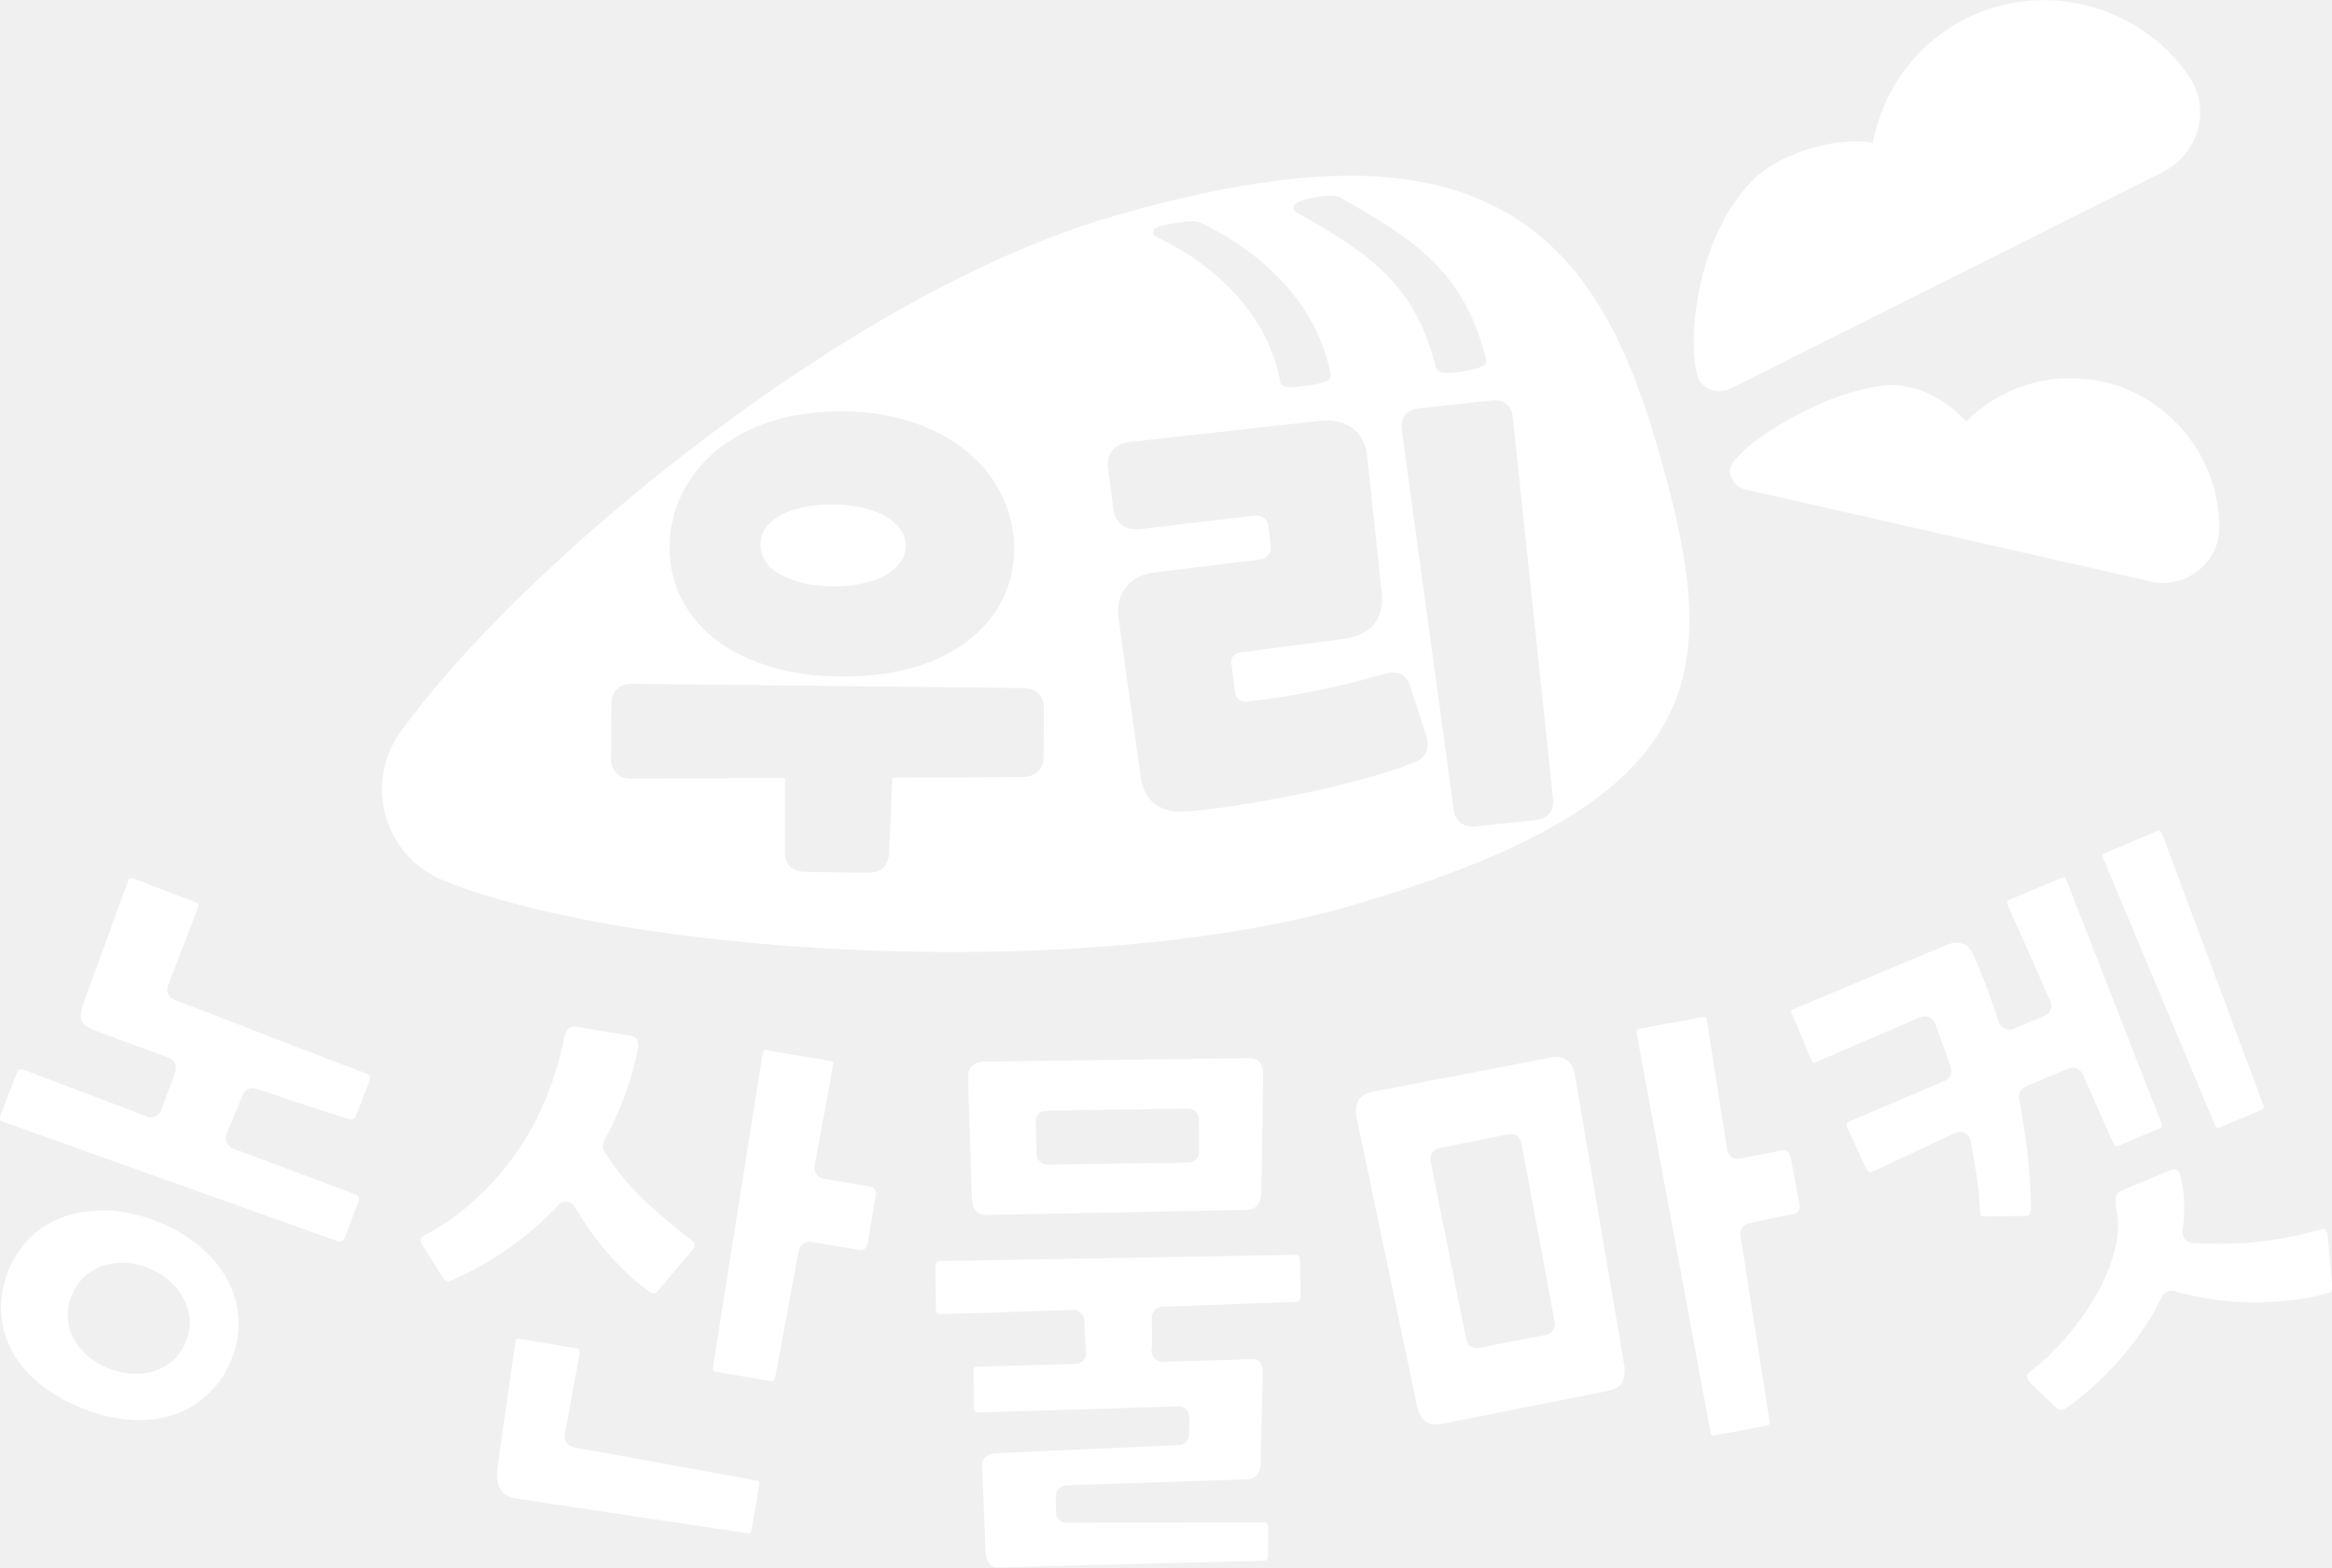
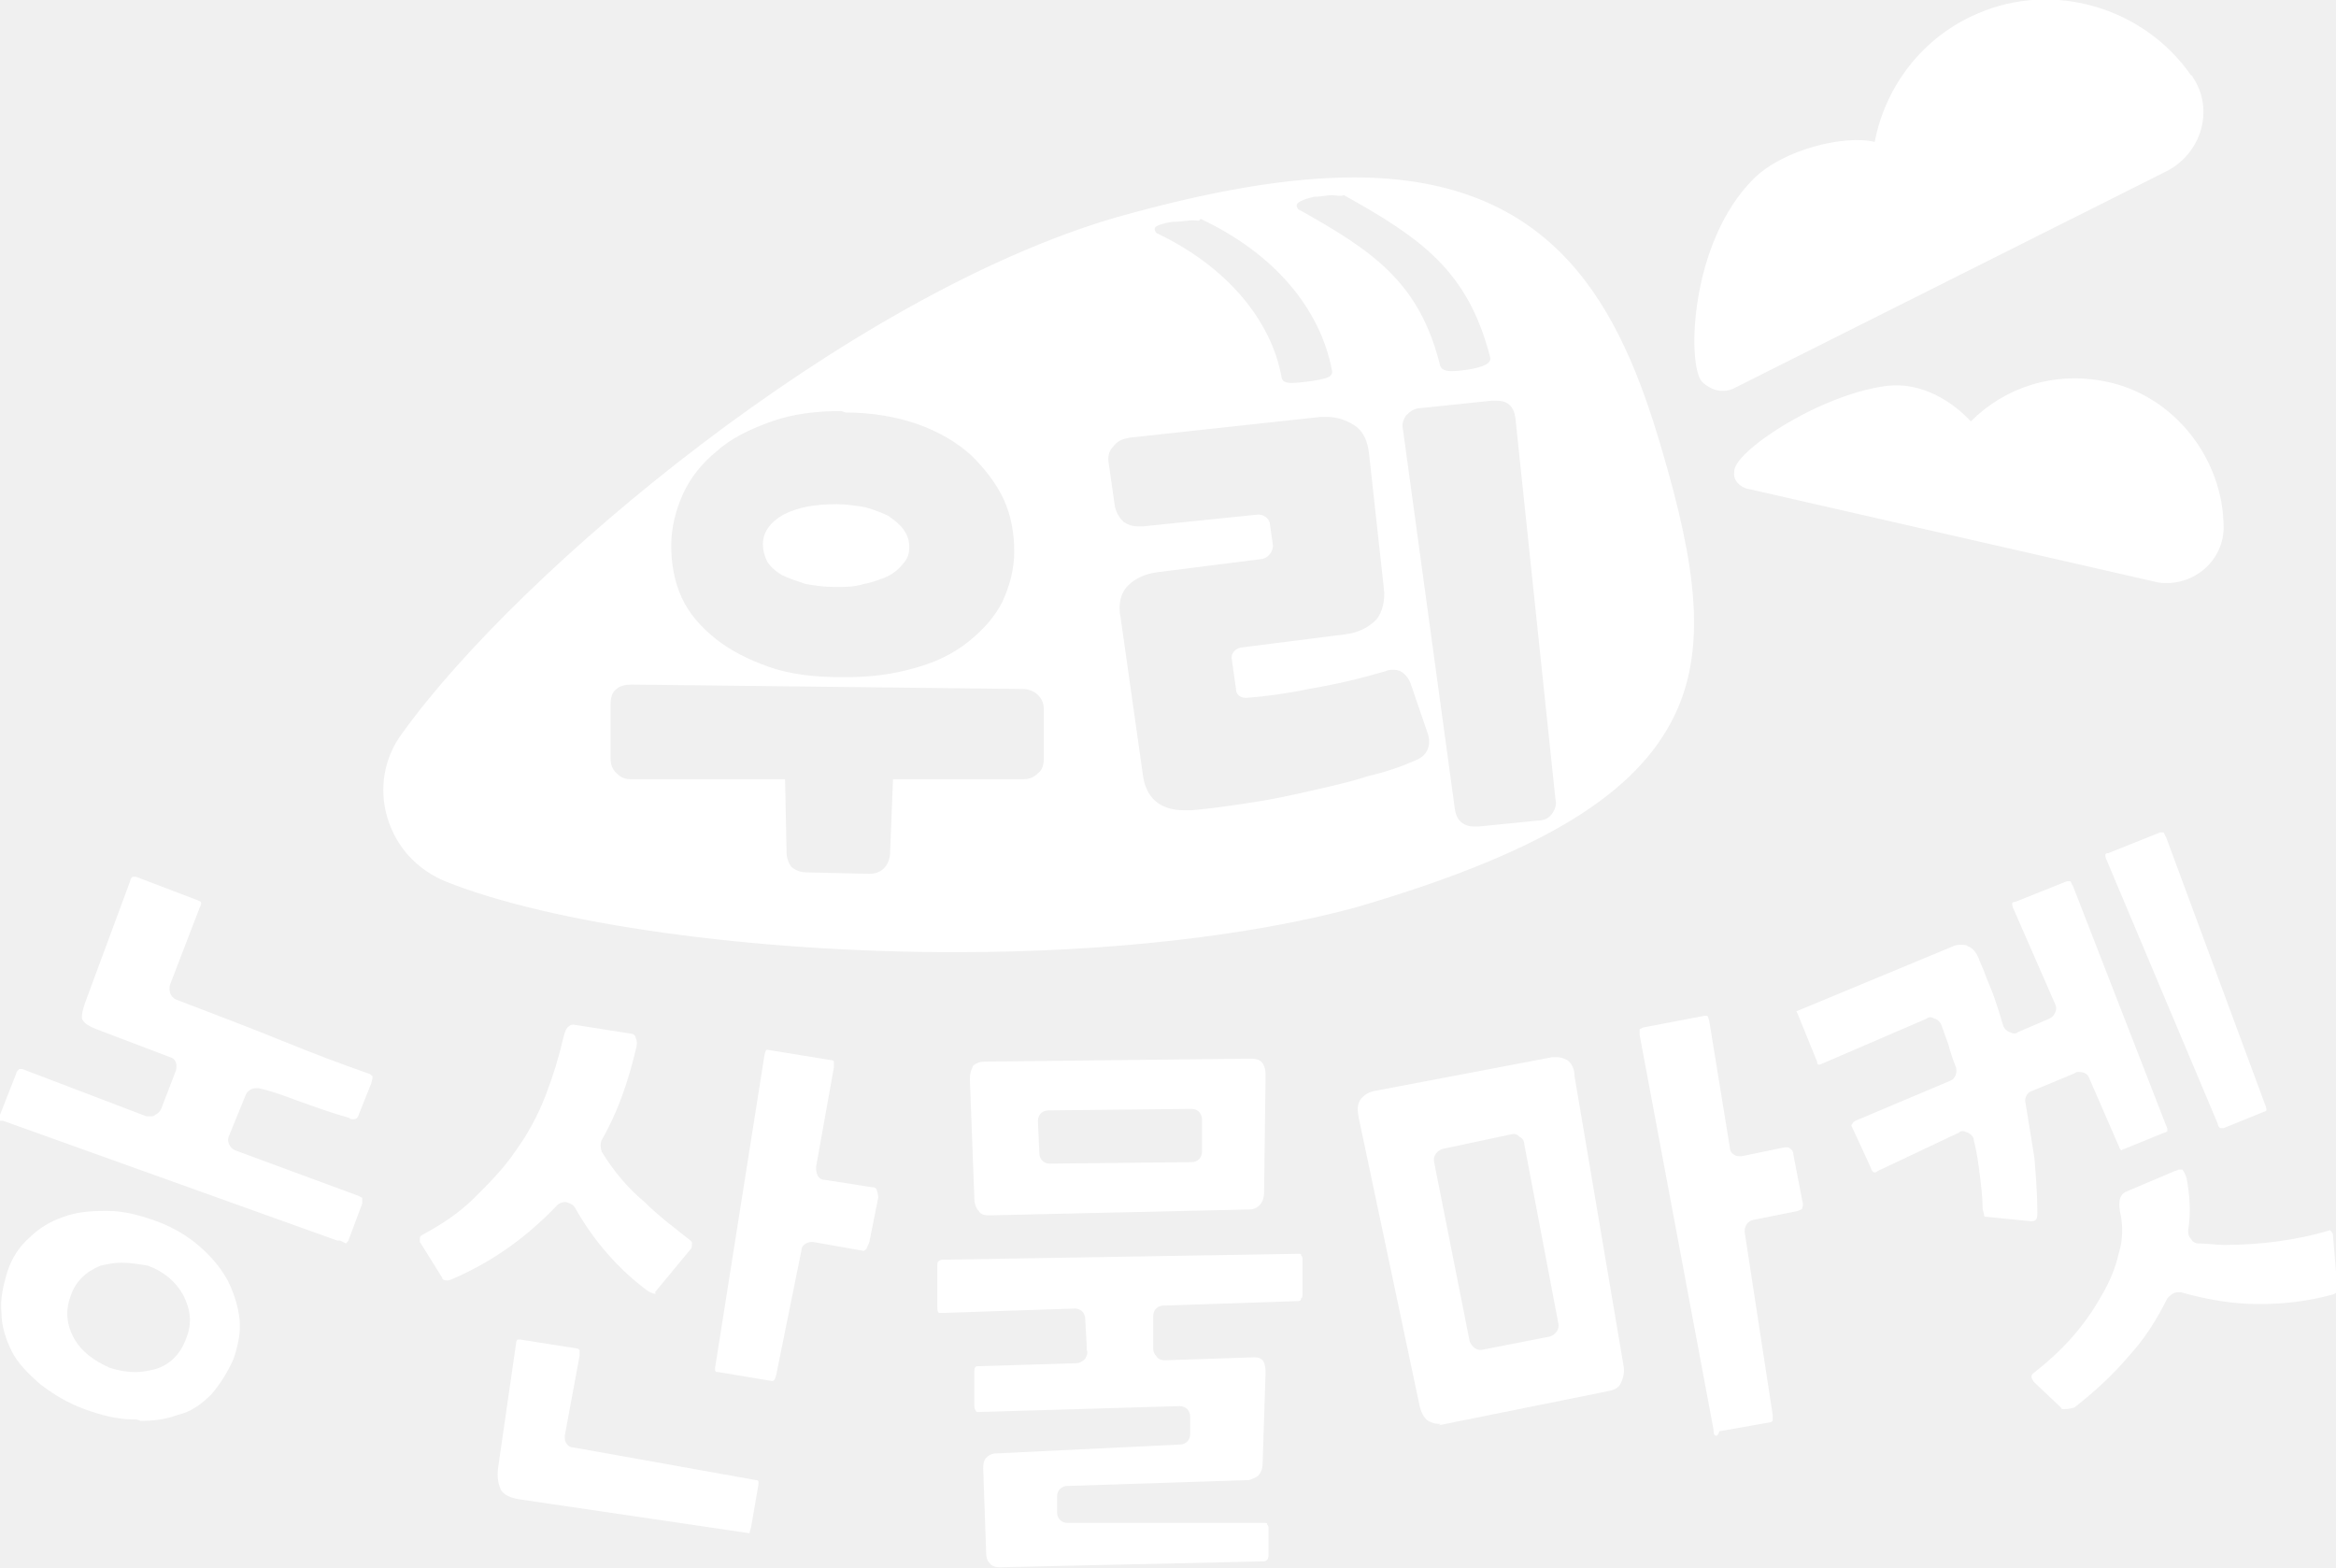
- <svg xmlns="http://www.w3.org/2000/svg" version="1.1" id="Layer_1" x="0px" y="0px" viewBox="0 0 158.92 106.82" style="enable-background:new 0 0 158.92 106.82;" xml:space="preserve">
+ <svg xmlns="http://www.w3.org/2000/svg" version="1.1" id="Layer_1" x="0px" y="0px" viewBox="0 0 158 106" style="enable-background:new 0 0 158 106;" xml:space="preserve">
  <style type="text/css">
	.st0{fill:#FFFFFF;}
</style>
  <g>
    <g>
      <g>
-         <path class="st0" d="M9.07,96.77c-1.07-0.05-2.19-0.3-3.34-0.74c-1.15-0.44-2.15-1.01-2.98-1.68c-0.82-0.67-1.46-1.42-1.92-2.25     c-0.43-0.8-0.68-1.67-0.75-2.58c-0.07-0.9,0.09-1.86,0.46-2.84c0.35-0.9,0.85-1.68,1.5-2.32c0.65-0.64,1.42-1.12,2.29-1.43     c0.81-0.29,1.71-0.44,2.67-0.44l0.26,0c1.07,0.03,2.2,0.27,3.37,0.72c1.14,0.44,2.14,1.01,2.96,1.71     c0.81,0.69,1.45,1.46,1.9,2.28c0.44,0.81,0.7,1.68,0.76,2.59c0.07,0.91-0.08,1.84-0.44,2.76c-0.36,0.95-0.88,1.74-1.55,2.37     c-0.67,0.67-1.44,1.16-2.31,1.46c-0.76,0.26-1.59,0.4-2.47,0.4C9.37,96.78,9.22,96.78,9.07,96.77z M8.29,86.05     c-0.48,0-0.95,0.09-1.38,0.25c-0.98,0.38-1.67,1.07-2.04,2.04c-0.4,1.03-0.33,2.02,0.19,2.96c0.49,0.89,1.31,1.55,2.41,1.98     c0.61,0.23,1.21,0.35,1.78,0.35l0,0c0.45,0,0.89-0.07,1.31-0.21c1.03-0.34,1.75-1.04,2.14-2.07c0.38-0.98,0.3-1.96-0.23-2.93     c-0.51-0.92-1.31-1.6-2.37-2.01C9.48,86.17,8.86,86.05,8.29,86.05z M23.16,84.6c-0.06,0-0.12-0.01-0.2-0.03L0.19,76.44     c-0.15-0.05-0.16-0.08-0.17-0.1c-0.02-0.04-0.05-0.15,0.04-0.4l1.07-2.78c0.04-0.11,0.11-0.25,0.21-0.29     c0.04-0.01,0.07-0.01,0.1-0.01c0.06,0,0.1,0.01,0.14,0.03l8.45,3.2c0.08,0.03,0.17,0.05,0.26,0.05c0.1,0,0.21-0.02,0.31-0.07     c0.18-0.08,0.32-0.23,0.39-0.42l0.96-2.61c0.14-0.38-0.05-0.8-0.43-0.95l-5.08-1.87c-0.47-0.18-0.79-0.41-0.88-0.64     c-0.06-0.15-0.12-0.52,0.16-1.31l2.97-8.12c0.04-0.11,0.14-0.32,0.23-0.32c0.03,0,0.09,0.01,0.18,0.04l4.22,1.62     c0.2,0.08,0.27,0.1,0.12,0.49l-1.99,5.19c-0.15,0.38,0.04,0.81,0.43,0.96c2.59,0.99,5,1.92,7.22,2.79     c2.23,0.87,4.17,1.61,5.8,2.21c0.08,0.03,0.24,0.11,0.28,0.2c0.01,0.04,0.05,0.19-0.08,0.53l-0.79,2.06     c-0.14,0.37-0.28,0.37-0.36,0.37c-0.09,0-0.21-0.02-0.34-0.07c-1.06-0.35-2.26-0.74-3.61-1.18c-0.79-0.28-1.64-0.56-2.54-0.85     c-0.08-0.02-0.15-0.04-0.23-0.04c-0.29,0-0.57,0.17-0.68,0.46l-1.11,2.68c-0.08,0.19-0.08,0.39,0.01,0.58     c0.08,0.18,0.23,0.33,0.42,0.4l8.4,3.14c0.15,0.06,0.17,0.12,0.19,0.15c0.04,0.1,0,0.25-0.04,0.36l-0.91,2.38     c-0.05,0.14-0.12,0.24-0.18,0.27L23.16,84.6z" />
+         <path class="st0" d="M9,96c-1.1,0-2.2-0.3-3.3-0.7c-1.1-0.4-2.1-1-3-1.7c-0.8-0.7-1.5-1.4-1.9-2.2c-0.4-0.8-0.7-1.7-0.7-2.6     C0,87.9,0.2,87,0.5,86c0.3-0.9,0.8-1.7,1.5-2.3c0.6-0.6,1.4-1.1,2.3-1.4C5.1,82,6,81.9,7,81.9h0.3c1.1,0,2.2,0.3,3.3,0.7     c1.1,0.4,2.1,1,2.9,1.7c0.8,0.7,1.4,1.4,1.9,2.3c0.4,0.8,0.7,1.7,0.8,2.6c0.1,0.9-0.1,1.8-0.4,2.7c-0.4,0.9-0.9,1.7-1.5,2.4     c-0.7,0.7-1.4,1.2-2.3,1.4c-0.8,0.3-1.6,0.4-2.5,0.4C9.3,96,9.2,96,9,96z M8.2,85.4c-0.5,0-0.9,0.1-1.4,0.2c-1,0.4-1.7,1.1-2,2     c-0.4,1-0.3,2,0.2,2.9c0.5,0.9,1.3,1.5,2.4,2c0.6,0.2,1.2,0.3,1.8,0.3l0,0c0.4,0,0.9-0.1,1.3-0.2c1-0.3,1.7-1,2.1-2.1     c0.4-1,0.3-1.9-0.2-2.9c-0.5-0.9-1.3-1.6-2.4-2C9.4,85.5,8.8,85.4,8.2,85.4z M23,83.9c-0.1,0-0.1,0-0.2,0L0.2,75.8     C0,75.8,0,75.8,0,75.8c0,0,0-0.1,0-0.4l1.1-2.8c0-0.1,0.1-0.2,0.2-0.3c0,0,0.1,0,0.1,0c0.1,0,0.1,0,0.1,0l8.4,3.2     c0.1,0,0.2,0,0.3,0c0.1,0,0.2,0,0.3-0.1c0.2-0.1,0.3-0.2,0.4-0.4l1-2.6c0.1-0.4,0-0.8-0.4-0.9l-5-1.9c-0.5-0.2-0.8-0.4-0.9-0.6     c-0.1-0.1-0.1-0.5,0.2-1.3l3-8.1c0-0.1,0.1-0.3,0.2-0.3c0,0,0.1,0,0.2,0l4.2,1.6c0.2,0.1,0.3,0.1,0.1,0.5l-2,5.2     c-0.1,0.4,0,0.8,0.4,1c2.6,1,5,1.9,7.2,2.8c2.2,0.9,4.1,1.6,5.8,2.2c0.1,0,0.2,0.1,0.3,0.2c0,0,0,0.2-0.1,0.5l-0.8,2     c-0.1,0.4-0.3,0.4-0.4,0.4c-0.1,0-0.2,0-0.3-0.1c-1.1-0.3-2.2-0.7-3.6-1.2c-0.8-0.3-1.6-0.6-2.5-0.8c-0.1,0-0.1,0-0.2,0     c-0.3,0-0.6,0.2-0.7,0.5l-1.1,2.7c-0.1,0.2-0.1,0.4,0,0.6c0.1,0.2,0.2,0.3,0.4,0.4l8.4,3.1c0.1,0.1,0.2,0.1,0.2,0.1     c0,0.1,0,0.2,0,0.4l-0.9,2.4c0,0.1-0.1,0.2-0.2,0.3L23,83.9z" />
      </g>
      <g>
-         <path class="st0" d="M35.29,102.14c-0.58-0.08-0.96-0.28-1.17-0.61c-0.23-0.37-0.3-0.91-0.21-1.59l1.19-8.34     c0.03-0.24,0.08-0.33,0.09-0.35c0.06-0.01,0.1-0.01,0.14-0.01c0.05,0,0.08,0,0.11,0.01l3.83,0.64c0.14,0.02,0.2,0.06,0.2,0.07     c0.02,0.03,0.04,0.15,0.01,0.38l-0.99,5.43c-0.03,0.19,0.01,0.39,0.12,0.55c0.11,0.16,0.28,0.27,0.48,0.31l12.4,2.25     c0.19,0.03,0.24,0.08,0.25,0.08l0,0c0,0,0.02,0.06,0,0.23l-0.49,2.89c-0.06,0.34-0.15,0.42-0.15,0.42l-0.05,0     C51.03,104.51,35.29,102.14,35.29,102.14z M52.47,94.11l-3.62-0.61c-0.23-0.04-0.31-0.05-0.24-0.47l3.34-21.1     c0.06-0.37,0.15-0.37,0.22-0.37l4.37,0.73c0.16,0.03,0.21,0.07,0.22,0.08c0,0,0.05,0.09-0.01,0.36l-1.24,6.73     c-0.03,0.2,0.01,0.4,0.12,0.56c0.11,0.16,0.29,0.27,0.48,0.31l3.17,0.53c0.21,0.03,0.28,0.11,0.33,0.18     c0.02,0.04,0.11,0.17,0.06,0.5l-0.53,3.12c-0.06,0.33-0.18,0.42-0.22,0.46c-0.07,0.05-0.14,0.08-0.24,0.08l-3.4-0.56     c-0.04-0.01-0.08-0.01-0.12-0.01c-0.35,0-0.66,0.25-0.73,0.61l-1.58,8.51c-0.09,0.38-0.21,0.38-0.27,0.38     C52.55,94.12,52.51,94.11,52.47,94.11z M44.59,88.15c-0.05,0-0.2-0.02-0.46-0.2c-1.92-1.45-3.59-3.37-4.94-5.68     c-0.12-0.2-0.33-0.34-0.56-0.36c-0.03,0-0.05,0-0.08,0c-0.21,0-0.4,0.09-0.54,0.24c-1.97,2.13-4.36,3.83-7.11,5.05     c-0.16,0.07-0.28,0.11-0.38,0.11c-0.2-0.04-0.26-0.08-0.32-0.21l-1.49-2.38c-0.03-0.06-0.04-0.18-0.01-0.3     c0.01-0.04,0.03-0.13,0.24-0.24c1.29-0.68,2.47-1.52,3.51-2.49c1.04-0.96,1.97-2.03,2.77-3.18c0.8-1.15,1.48-2.4,2-3.7     c0.52-1.28,0.93-2.61,1.2-3.95c0.08-0.39,0.21-0.67,0.37-0.79c0.11-0.08,0.21-0.12,0.34-0.12l3.85,0.64     c0.33,0.05,0.39,0.19,0.43,0.26c0.1,0.2,0.11,0.47,0.04,0.8c-0.48,2.16-1.24,4.21-2.28,6.1c-0.13,0.24-0.12,0.53,0.03,0.76     c0.84,1.31,1.81,2.47,2.87,3.45c1.04,0.96,2.1,1.84,3.15,2.63c0.13,0.09,0.12,0.12,0.12,0.18c-0.01,0.17-0.05,0.29-0.12,0.37     l-2.46,2.92C44.67,88.15,44.61,88.15,44.59,88.15z" />
+         <path class="st0" d="M35.1,101.4c-0.6-0.1-1-0.3-1.2-0.6c-0.2-0.4-0.3-0.9-0.2-1.6l1.2-8.3c0-0.2,0.1-0.3,0.1-0.3     c0.1,0,0.1,0,0.1,0c0,0,0.1,0,0.1,0l3.8,0.6c0.1,0,0.2,0.1,0.2,0.1c0,0,0,0.1,0,0.4l-1,5.4c0,0.2,0,0.4,0.1,0.5     c0.1,0.2,0.3,0.3,0.5,0.3l12.3,2.2c0.2,0,0.2,0.1,0.2,0.1l0,0c0,0,0,0.1,0,0.2l-0.5,2.9c-0.1,0.3-0.1,0.4-0.1,0.4h0     C50.7,103.7,35.1,101.4,35.1,101.4z M52.2,93.4l-3.6-0.6c-0.2,0-0.3,0-0.2-0.5l3.3-20.9c0.1-0.4,0.1-0.4,0.2-0.4l4.3,0.7     c0.2,0,0.2,0.1,0.2,0.1c0,0,0,0.1,0,0.4l-1.2,6.7c0,0.2,0,0.4,0.1,0.6c0.1,0.2,0.3,0.3,0.5,0.3l3.2,0.5c0.2,0,0.3,0.1,0.3,0.2     c0,0,0.1,0.2,0.1,0.5L58.8,84c-0.1,0.3-0.2,0.4-0.2,0.5c-0.1,0-0.1,0.1-0.2,0.1L55,84c0,0-0.1,0-0.1,0c-0.3,0-0.7,0.2-0.7,0.6     L52.5,93c-0.1,0.4-0.2,0.4-0.3,0.4C52.2,93.4,52.2,93.4,52.2,93.4z M44.3,87.5c0,0-0.2,0-0.5-0.2c-1.9-1.4-3.6-3.3-4.9-5.6     c-0.1-0.2-0.3-0.3-0.6-0.4c0,0,0,0-0.1,0c-0.2,0-0.4,0.1-0.5,0.2c-2,2.1-4.3,3.8-7.1,5c-0.2,0.1-0.3,0.1-0.4,0.1     c-0.2,0-0.3-0.1-0.3-0.2l-1.5-2.4c0-0.1,0-0.2,0-0.3c0,0,0-0.1,0.2-0.2c1.3-0.7,2.5-1.5,3.5-2.5c1-1,2-2,2.8-3.2     c0.8-1.1,1.5-2.4,2-3.7c0.5-1.3,0.9-2.6,1.2-3.9c0.1-0.4,0.2-0.7,0.4-0.8c0.1-0.1,0.2-0.1,0.3-0.1l3.8,0.6c0.3,0,0.4,0.2,0.4,0.3     c0.1,0.2,0.1,0.5,0,0.8c-0.5,2.1-1.2,4.2-2.3,6.1c-0.1,0.2-0.1,0.5,0,0.8c0.8,1.3,1.8,2.5,2.9,3.4c1,1,2.1,1.8,3.1,2.6     c0.1,0.1,0.1,0.1,0.1,0.2c0,0.2,0,0.3-0.1,0.4l-2.4,2.9C44.4,87.5,44.3,87.5,44.3,87.5z" />
      </g>
      <g>
-         <path class="st0" d="M68.01,106.82c-0.32,0-0.47-0.12-0.56-0.22c-0.17-0.19-0.26-0.45-0.28-0.8l-0.24-5.78     c-0.02-0.41,0.1-0.59,0.2-0.69c0.17-0.18,0.39-0.27,0.68-0.29l12.51-0.56c0.39-0.02,0.7-0.34,0.71-0.73l0.02-1.16     c0-0.2-0.08-0.4-0.22-0.54c-0.14-0.14-0.33-0.21-0.52-0.21c-0.01,0-13.64,0.42-13.64,0.42c-0.14,0-0.18-0.04-0.2-0.07     c-0.05-0.05-0.11-0.14-0.11-0.35l-0.02-2.28c0-0.42,0.08-0.42,0.31-0.42l6.65-0.19c0.22-0.01,0.42-0.11,0.56-0.28     c0.14-0.17,0.19-0.39,0.15-0.6c-0.02-0.09-0.03-0.19-0.03-0.3l-0.09-1.8c-0.02-0.39-0.35-0.7-0.74-0.7     c-0.01,0-9.06,0.29-9.06,0.29l-0.2-0.03c-0.07-0.08-0.11-0.21-0.11-0.39l-0.03-2.78c0-0.11,0.01-0.27,0.09-0.35     c0.02-0.02,0.06-0.07,0.23-0.07l24.21-0.42c0.16,0,0.21,0.04,0.23,0.07c0.07,0.08,0.09,0.23,0.09,0.35l0.03,2.36     c0,0.15-0.02,0.27-0.07,0.31c-0.06,0.06-0.16,0.1-0.3,0.11l-9.06,0.33c-0.4,0.01-0.72,0.35-0.71,0.75l0.02,1.93     c0,0.07,0,0.13-0.02,0.19c-0.05,0.22,0.01,0.45,0.16,0.63c0.14,0.17,0.35,0.26,0.57,0.26c0.01,0,6-0.18,6.01-0.18     c0.41,0,0.54,0.1,0.62,0.18c0.14,0.15,0.21,0.42,0.2,0.78l-0.14,6.19c-0.01,0.33-0.1,0.58-0.26,0.76     c-0.09,0.11-0.26,0.25-0.62,0.27l-12.36,0.41c-0.4,0.01-0.72,0.34-0.72,0.75l0.01,1.08c0,0.41,0.33,0.73,0.74,0.73     c0,0,13.41-0.03,13.41-0.03c0.17,0,0.22,0.04,0.23,0.06c0.08,0.08,0.09,0.23,0.09,0.35l-0.02,1.76c0,0.13-0.01,0.28-0.08,0.37     c-0.02,0.02-0.06,0.07-0.23,0.07L68.01,106.82L68.01,106.82z M67.25,82.81c-0.42,0-0.6-0.15-0.7-0.26     c-0.2-0.22-0.3-0.53-0.32-0.95l-0.26-8.06c-0.03-0.58,0.17-0.79,0.24-0.86c0.19-0.2,0.46-0.31,0.81-0.33     c0,0,18.05-0.24,18.06-0.24c0.38,0,0.57,0.08,0.73,0.25c0.2,0.21,0.29,0.5,0.27,0.9l-0.12,7.97c-0.01,0.41-0.11,0.72-0.3,0.94     c-0.1,0.12-0.28,0.27-0.71,0.28l-17.69,0.35H67.25z M71.31,75.69c-0.2,0-0.39,0.09-0.52,0.23c-0.14,0.14-0.21,0.33-0.21,0.53     l0.06,2.2c0.01,0.4,0.34,0.72,0.74,0.72c0,0,9.61-0.14,9.61-0.14c0.41-0.01,0.73-0.34,0.73-0.75l-0.02-2.2     c0-0.2-0.08-0.38-0.22-0.52c-0.14-0.14-0.32-0.21-0.52-0.21C80.95,75.55,71.31,75.69,71.31,75.69z" />
+         <path class="st0" d="M67.6,106c-0.3,0-0.5-0.1-0.6-0.2c-0.2-0.2-0.3-0.4-0.3-0.8l-0.2-5.7c0-0.4,0.1-0.6,0.2-0.7     c0.2-0.2,0.4-0.3,0.7-0.3l12.4-0.6c0.4,0,0.7-0.3,0.7-0.7l0-1.2c0-0.2-0.1-0.4-0.2-0.5s-0.3-0.2-0.5-0.2c0,0-13.6,0.4-13.6,0.4     c-0.1,0-0.2,0-0.2-0.1c0,0-0.1-0.1-0.1-0.3l0-2.3c0-0.4,0.1-0.4,0.3-0.4l6.6-0.2c0.2,0,0.4-0.1,0.6-0.3c0.1-0.2,0.2-0.4,0.1-0.6     c0-0.1,0-0.2,0-0.3l-0.1-1.8c0-0.4-0.3-0.7-0.7-0.7c0,0-9,0.3-9,0.3l-0.2,0c-0.1-0.1-0.1-0.2-0.1-0.4l0-2.8c0-0.1,0-0.3,0.1-0.3     c0,0,0.1-0.1,0.2-0.1l24.1-0.4c0.2,0,0.2,0,0.2,0.1c0.1,0.1,0.1,0.2,0.1,0.3l0,2.3c0,0.1,0,0.3-0.1,0.3C88,88,87.9,88,87.7,88     l-9,0.3c-0.4,0-0.7,0.3-0.7,0.7l0,1.9c0,0.1,0,0.1,0,0.2c0,0.2,0,0.4,0.2,0.6c0.1,0.2,0.3,0.3,0.6,0.3c0,0,6-0.2,6-0.2     c0.4,0,0.5,0.1,0.6,0.2c0.1,0.1,0.2,0.4,0.2,0.8L85.4,99c0,0.3-0.1,0.6-0.3,0.8c-0.1,0.1-0.3,0.2-0.6,0.3l-12.3,0.4     c-0.4,0-0.7,0.3-0.7,0.7l0,1.1c0,0.4,0.3,0.7,0.7,0.7l13.3,0c0.2,0,0.2,0,0.2,0.1c0.1,0.1,0.1,0.2,0.1,0.3l0,1.7     c0,0.1,0,0.3-0.1,0.4c0,0-0.1,0.1-0.2,0.1L67.6,106L67.6,106z M66.9,82.2c-0.4,0-0.6-0.1-0.7-0.3c-0.2-0.2-0.3-0.5-0.3-0.9     l-0.3-8c0-0.6,0.2-0.8,0.2-0.9c0.2-0.2,0.5-0.3,0.8-0.3c0,0,17.9-0.2,18-0.2c0.4,0,0.6,0.1,0.7,0.2c0.2,0.2,0.3,0.5,0.3,0.9     l-0.1,7.9c0,0.4-0.1,0.7-0.3,0.9c-0.1,0.1-0.3,0.3-0.7,0.3L66.9,82.2L66.9,82.2L66.9,82.2z M70.9,75.1c-0.2,0-0.4,0.1-0.5,0.2     c-0.1,0.1-0.2,0.3-0.2,0.5l0.1,2.2c0,0.4,0.3,0.7,0.7,0.7l9.6-0.1c0.4,0,0.7-0.3,0.7-0.7l0-2.2c0-0.2-0.1-0.4-0.2-0.5     C80.9,75,80.7,75,80.5,75C80.5,75,70.9,75.1,70.9,75.1z" />
      </g>
      <g>
-         <path class="st0" d="M116.78,97.83c-0.08,0-0.17,0-0.24-0.37l-4.98-26.89c-0.05-0.25-0.01-0.36,0-0.39     c0.01-0.01,0.06-0.05,0.2-0.08l4.23-0.78c0.05-0.01,0.1-0.02,0.15-0.02c0.07,0,0.15,0,0.2,0.35l1.36,8.7     c0.03,0.2,0.14,0.38,0.31,0.49c0.12,0.09,0.27,0.13,0.42,0.13c0.05,0,0.1,0,0.14-0.01l2.87-0.57c0.04,0,0.07,0,0.11,0     c0.14,0,0.2,0.02,0.26,0.07c0.04,0.03,0.16,0.13,0.23,0.45l0.58,3.11c0.06,0.33-0.02,0.46-0.05,0.5     c-0.05,0.07-0.12,0.15-0.32,0.19l-3.06,0.65c-0.38,0.08-0.64,0.45-0.58,0.84l1.95,12.48c0.05,0.25,0.02,0.37,0,0.4     c-0.01,0.02-0.08,0.06-0.23,0.09l-3.4,0.63C116.88,97.82,116.83,97.83,116.78,97.83z M97.84,97.08c-0.28,0-0.5-0.07-0.7-0.22     c-0.3-0.22-0.49-0.59-0.59-1.11l-4.09-19.56c-0.11-0.52-0.07-0.91,0.13-1.22c0.2-0.3,0.49-0.48,0.94-0.57l12.21-2.34     c0.12-0.02,0.24-0.03,0.35-0.03c0.27,0,0.5,0.07,0.7,0.22c0.29,0.22,0.47,0.58,0.55,1.1l3.34,19.62     c0.08,0.52,0.02,0.95-0.17,1.27c-0.11,0.18-0.32,0.43-0.9,0.54l-11.43,2.27C98.07,97.06,97.95,97.08,97.84,97.08z M102.96,77.28     c-0.05,0-0.1,0.01-0.15,0.01l-4.74,0.96c-0.4,0.08-0.66,0.47-0.58,0.87l2.43,12.16c0.07,0.35,0.38,0.59,0.72,0.59     c0.05,0,0.09,0,0.14-0.01l4.58-0.89c0.4-0.08,0.66-0.46,0.59-0.86l-2.27-12.23c-0.04-0.19-0.15-0.37-0.31-0.48     C103.26,77.32,103.11,77.28,102.96,77.28z" />
+         <path class="st0" d="M116.1,97.1c-0.1,0-0.2,0-0.2-0.4l-5-26.7c0-0.2,0-0.4,0-0.4c0,0,0.1,0,0.2-0.1l4.2-0.8c0,0,0.1,0,0.1,0     c0.1,0,0.1,0,0.2,0.3l1.4,8.6c0,0.2,0.1,0.4,0.3,0.5c0.1,0.1,0.3,0.1,0.4,0.1c0,0,0.1,0,0.1,0l2.9-0.6c0,0,0.1,0,0.1,0     c0.1,0,0.2,0,0.3,0.1c0,0,0.2,0.1,0.2,0.4l0.6,3.1c0.1,0.3,0,0.5,0,0.5c0,0.1-0.1,0.1-0.3,0.2l-3,0.6c-0.4,0.1-0.6,0.4-0.6,0.8     l1.9,12.4c0,0.2,0,0.4,0,0.4c0,0-0.1,0.1-0.2,0.1l-3.4,0.6C116.2,97.1,116.1,97.1,116.1,97.1z M97.3,96.3c-0.3,0-0.5-0.1-0.7-0.2     c-0.3-0.2-0.5-0.6-0.6-1.1l-4.1-19.4c-0.1-0.5-0.1-0.9,0.1-1.2c0.2-0.3,0.5-0.5,0.9-0.6l12.1-2.3c0.1,0,0.2,0,0.3,0     c0.3,0,0.5,0.1,0.7,0.2c0.3,0.2,0.5,0.6,0.5,1.1l3.3,19.5c0.1,0.5,0,0.9-0.2,1.3c-0.1,0.2-0.3,0.4-0.9,0.5l-11.4,2.3     C97.5,96.3,97.4,96.3,97.3,96.3z M102.4,76.7c0,0-0.1,0-0.1,0l-4.7,1c-0.4,0.1-0.7,0.5-0.6,0.9l2.4,12.1c0.1,0.3,0.4,0.6,0.7,0.6     c0,0,0.1,0,0.1,0l4.6-0.9c0.4-0.1,0.7-0.5,0.6-0.9l-2.3-12.1c0-0.2-0.1-0.4-0.3-0.5C102.6,76.7,102.5,76.7,102.4,76.7z" />
      </g>
      <g>
-         <path class="st0" d="M140.4,96.07c-0.11,0-0.18-0.03-0.25-0.11l-1.81-1.74c-0.13-0.13-0.2-0.26-0.21-0.44     c0-0.05-0.01-0.12,0.13-0.23c0.92-0.7,1.79-1.53,2.58-2.46c0.79-0.93,1.47-1.89,2.02-2.85c0.56-0.98,0.97-1.97,1.23-2.94     c0.27-1.02,0.32-1.96,0.15-2.79c-0.23-1.14,0.18-1.31,0.36-1.38l3.29-1.38c0.11-0.05,0.2-0.07,0.28-0.07     c0.07,0,0.12,0.02,0.18,0.05c0.14,0.09,0.25,0.29,0.3,0.6c0.23,1.14,0.26,2.32,0.08,3.54c-0.03,0.2,0.03,0.41,0.16,0.57     c0.13,0.16,0.32,0.26,0.53,0.27c0.59,0.04,1.17,0.06,1.74,0.06c2.45,0,4.88-0.35,7.22-1.05c0.16,0.18,0.23,0.3,0.24,0.45     l0.32,3.6c0.01,0.12,0.01,0.3-0.53,0.43c-1.52,0.37-3.15,0.56-4.85,0.56c-1.77,0-3.55-0.26-5.36-0.77     c-0.07-0.02-0.13-0.03-0.2-0.03c-0.28,0-0.54,0.16-0.67,0.42c-0.67,1.37-1.55,2.71-2.62,3.98c-1.07,1.27-2.33,2.45-3.74,3.49     c-0.19,0.15-0.35,0.22-0.53,0.23L140.4,96.07z M135.24,82.9c-0.1,0-0.18-0.02-0.25-0.08c0,0,0,0,0,0c0.01,0-0.05-0.1-0.06-0.39     c-0.04-0.79-0.12-1.59-0.24-2.37c-0.12-0.77-0.25-1.55-0.4-2.33c-0.04-0.23-0.19-0.42-0.39-0.52c-0.11-0.05-0.22-0.08-0.34-0.08     c-0.11,0-0.22,0.02-0.32,0.07l-5.56,2.62c-0.15,0.07-0.22,0.08-0.25,0.08c-0.07,0-0.19-0.14-0.3-0.36l-1.22-2.65     c-0.08-0.16-0.07-0.24-0.05-0.3c0.01-0.03,0.03-0.1,0.19-0.18l6.48-2.75c0.35-0.15,0.53-0.54,0.41-0.91     c-0.18-0.55-0.36-1.07-0.54-1.56l-0.53-1.45c-0.07-0.19-0.22-0.34-0.4-0.43c-0.09-0.04-0.19-0.06-0.29-0.06     c-0.1,0-0.2,0.02-0.29,0.06l-7.23,3.11c-0.02,0.01-0.04,0.02-0.06,0.02c-0.05,0-0.1-0.05-0.15-0.17l-1.34-3.2     c-0.07-0.16-0.06-0.23-0.06-0.23l10.65-4.46c0.22-0.09,0.43-0.14,0.63-0.14c0.15,0,0.3,0.03,0.45,0.08     c0.31,0.11,0.58,0.44,0.8,0.98l0.3,0.71c0.25,0.58,0.47,1.18,0.69,1.78c0.22,0.61,0.44,1.24,0.65,1.87     c0.07,0.2,0.21,0.35,0.4,0.44c0.1,0.04,0.2,0.07,0.31,0.07c0.1,0,0.2-0.02,0.29-0.06l2.12-0.89c0.18-0.08,0.33-0.22,0.4-0.41     c0.07-0.19,0.07-0.39-0.01-0.57l-2.86-6.46c-0.09-0.21-0.09-0.33-0.08-0.36c0-0.01,0.05-0.06,0.18-0.12l3.48-1.46     c0.12-0.05,0.18-0.05,0.21-0.05c0.06,0,0.15,0.16,0.21,0.31l6.37,16.3c0.1,0.23,0.1,0.35,0.09,0.39     c-0.01,0.02-0.06,0.08-0.21,0.14l-2.7,1.13c-0.12,0.05-0.18,0.06-0.21,0.06c-0.1,0-0.22-0.26-0.24-0.32l-2.04-4.6     c-0.12-0.28-0.39-0.44-0.68-0.44c-0.1,0-0.19,0.02-0.29,0.06l-2.93,1.23c-0.32,0.14-0.51,0.48-0.44,0.83     c0.24,1.24,0.44,2.5,0.58,3.73c0.14,1.22,0.22,2.47,0.24,3.69c0,0.21-0.04,0.38-0.11,0.46c-0.03,0.03-0.09,0.1-0.3,0.1     L135.24,82.9z M151.13,76.86c-0.1,0-0.21-0.24-0.24-0.32l-7.51-17.92c-0.1-0.23-0.09-0.35-0.08-0.38c0-0.01,0.05-0.06,0.18-0.12     l3.48-1.46c0.12-0.05,0.18-0.05,0.21-0.05c0.06,0,0.15,0.16,0.21,0.31l6.79,18.21c0.1,0.24,0.1,0.36,0.09,0.4     c-0.01,0.02-0.06,0.08-0.21,0.14l-2.7,1.13C151.23,76.86,151.16,76.86,151.13,76.86z" />
+         <path class="st0" d="M139.6,95.3c-0.1,0-0.2,0-0.2-0.1l-1.8-1.7c-0.1-0.1-0.2-0.3-0.2-0.4c0,0,0-0.1,0.1-0.2     c0.9-0.7,1.8-1.5,2.6-2.4s1.5-1.9,2-2.8c0.6-1,1-2,1.2-2.9c0.3-1,0.3-1.9,0.1-2.8c-0.2-1.1,0.2-1.3,0.4-1.4l3.3-1.4     c0.1,0,0.2-0.1,0.3-0.1c0.1,0,0.1,0,0.2,0c0.1,0.1,0.2,0.3,0.3,0.6c0.2,1.1,0.3,2.3,0.1,3.5c0,0.2,0,0.4,0.2,0.6     c0.1,0.2,0.3,0.3,0.5,0.3c0.6,0,1.2,0.1,1.7,0.1c2.4,0,4.9-0.3,7.2-1c0.2,0.2,0.2,0.3,0.2,0.4l0.3,3.6c0,0.1,0,0.3-0.5,0.4     c-1.5,0.4-3.1,0.6-4.8,0.6c-1.8,0-3.5-0.3-5.3-0.8c-0.1,0-0.1,0-0.2,0c-0.3,0-0.5,0.2-0.7,0.4c-0.7,1.4-1.5,2.7-2.6,3.9     c-1.1,1.3-2.3,2.4-3.7,3.5C139.9,95.3,139.8,95.3,139.6,95.3L139.6,95.3z M134.4,82.3c-0.1,0-0.2,0-0.2-0.1l0,0     c0,0,0-0.1-0.1-0.4c0-0.8-0.1-1.6-0.2-2.4c-0.1-0.8-0.2-1.5-0.4-2.3c0-0.2-0.2-0.4-0.4-0.5c-0.1,0-0.2-0.1-0.3-0.1     c-0.1,0-0.2,0-0.3,0.1l-5.5,2.6c-0.1,0.1-0.2,0.1-0.2,0.1c-0.1,0-0.2-0.1-0.3-0.4l-1.2-2.6c-0.1-0.2-0.1-0.2,0-0.3     c0,0,0-0.1,0.2-0.2l6.4-2.7c0.3-0.1,0.5-0.5,0.4-0.9c-0.2-0.5-0.4-1.1-0.5-1.5l-0.5-1.4c-0.1-0.2-0.2-0.3-0.4-0.4     c-0.1,0-0.2-0.1-0.3-0.1c-0.1,0-0.2,0-0.3,0.1l-7.2,3.1c0,0,0,0-0.1,0c0,0-0.1,0-0.1-0.2l-1.3-3.2c-0.1-0.2-0.1-0.2-0.1-0.2     l10.6-4.4c0.2-0.1,0.4-0.1,0.6-0.1c0.1,0,0.3,0,0.4,0.1c0.3,0.1,0.6,0.4,0.8,1l0.3,0.7c0.2,0.6,0.5,1.2,0.7,1.8     c0.2,0.6,0.4,1.2,0.6,1.9c0.1,0.2,0.2,0.3,0.4,0.4c0.1,0,0.2,0.1,0.3,0.1c0.1,0,0.2,0,0.3-0.1l2.1-0.9c0.2-0.1,0.3-0.2,0.4-0.4     c0.1-0.2,0.1-0.4,0-0.6l-2.8-6.4c-0.1-0.2-0.1-0.3-0.1-0.4c0,0,0-0.1,0.2-0.1l3.5-1.4c0.1,0,0.2,0,0.2,0c0.1,0,0.1,0.2,0.2,0.3     l6.3,16.2c0.1,0.2,0.1,0.3,0.1,0.4c0,0-0.1,0.1-0.2,0.1l-2.7,1.1c-0.1,0-0.2,0.1-0.2,0.1c-0.1,0-0.2-0.3-0.2-0.3l-2-4.6     c-0.1-0.3-0.4-0.4-0.7-0.4c-0.1,0-0.2,0-0.3,0.1l-2.9,1.2c-0.3,0.1-0.5,0.5-0.4,0.8c0.2,1.2,0.4,2.5,0.6,3.7     c0.1,1.2,0.2,2.5,0.2,3.7c0,0.2,0,0.4-0.1,0.5c0,0-0.1,0.1-0.3,0.1L134.4,82.3z M150.2,76.3c-0.1,0-0.2-0.2-0.2-0.3l-7.5-17.8     c-0.1-0.2-0.1-0.3-0.1-0.4c0,0,0-0.1,0.2-0.1l3.5-1.4c0.1,0,0.2,0,0.2,0c0.1,0,0.1,0.2,0.2,0.3l6.7,18.1c0.1,0.2,0.1,0.4,0.1,0.4     c0,0-0.1,0.1-0.2,0.1l-2.7,1.1C150.3,76.3,150.3,76.3,150.2,76.3z" />
      </g>
    </g>
-     <path class="st0" d="M117.93,26.48l29.48-14.77c2.38-1.19,3.29-4.23,1.81-6.44c-0.02-0.03-0.05-0.07-0.07-0.1   c-3.17-4.64-9.36-6.43-14.52-4.21c-3.83,1.65-6.31,5.03-7,8.79c-2.02-0.49-6.22,0.52-8.21,2.55c-4.29,4.38-4.5,12.55-3.51,13.77   C116.39,26.66,117.24,26.82,117.93,26.48z" />
-     <path class="st0" d="M119.09,33.39l27.75,6.3c2.24,0.32,4.34-1.36,4.39-3.62c0-0.04,0-0.07,0-0.11c0.04-4.78-3.41-9.03-8.09-9.98   c-3.48-0.71-6.84,0.45-9.15,2.74c-1.17-1.32-3.36-2.74-5.76-2.43c-4.58,0.59-10.44,4.5-10.35,5.83   C117.93,32.77,118.44,33.29,119.09,33.39z" />
+     <path class="st0" d="M117.2,26.3l29.3-14.7c2.4-1.2,3.3-4.2,1.8-6.4c0,0,0-0.1-0.1-0.1c-3.2-4.6-9.3-6.4-14.4-4.2   c-3.8,1.6-6.3,5-7,8.7c-2-0.5-6.2,0.5-8.2,2.5c-4.3,4.3-4.5,12.5-3.5,13.7C115.7,26.4,116.5,26.6,117.2,26.3z" />
+     <path class="st0" d="M118.4,33.1l27.6,6.3c2.2,0.3,4.3-1.3,4.4-3.6c0,0,0-0.1,0-0.1c0-4.7-3.4-9-8-9.9c-3.5-0.7-6.8,0.4-9.1,2.7   c-1.2-1.3-3.3-2.7-5.7-2.4c-4.6,0.6-10.4,4.5-10.3,5.8C117.2,32.5,117.7,33,118.4,33.1z" />
    <g>
-       <path class="st0" d="M53.19,39.16c0.44,0.24,0.96,0.44,1.56,0.58c0.6,0.14,1.25,0.21,1.97,0.22c0.69,0.01,1.34-0.05,1.96-0.17    c0.61-0.13,1.13-0.3,1.56-0.53c0.45-0.24,0.81-0.53,1.07-0.88c0.26-0.34,0.4-0.72,0.41-1.15c0.01-0.42-0.11-0.81-0.36-1.16    c-0.25-0.35-0.59-0.64-1.02-0.89c-0.43-0.24-0.95-0.43-1.56-0.58c-0.61-0.14-1.26-0.21-1.95-0.22c-1.47-0.02-2.66,0.22-3.59,0.71    c-0.92,0.49-1.39,1.16-1.41,2.01c-0.01,0.42,0.11,0.81,0.35,1.17C52.41,38.63,52.75,38.92,53.19,39.16z" />
-       <path class="st0" d="M64.97,64.88c-13.79,0-27.43-1.91-34.74-4.87c-1.92-0.78-3.35-2.36-3.93-4.35c-0.58-1.98-0.22-4.09,0.99-5.77    c7.93-11.09,30.24-29.83,48.55-35.15c6.4-1.86,11.7-2.76,16.21-2.76c13.65,0,18.12,8.9,20.91,18.51c2.3,7.9,3.19,13.78,0.56,18.67    c-2.78,5.19-9.42,9.07-21.51,12.58C85.03,63.76,75.43,64.88,64.97,64.88C64.97,64.88,64.97,64.88,64.97,64.88z M53.49,58.05    c-0.01,0.42,0.11,0.75,0.33,0.99c0.24,0.24,0.59,0.37,1.04,0.38c0,0,4.31,0.06,4.32,0.06c0.85,0,1.34-0.46,1.41-1.31L60.81,53    l8.9-0.04c0.42-0.02,0.75-0.14,1-0.36c0.26-0.23,0.4-0.56,0.41-0.97l0.02-3.37c0.01-0.41-0.12-0.74-0.37-0.99    c-0.25-0.25-0.59-0.37-1.01-0.38L43.07,46.6c-0.44,0-0.76,0.12-1.01,0.35c-0.26,0.24-0.39,0.57-0.4,0.98l-0.02,3.76    c-0.01,0.4,0.11,0.74,0.36,1c0.23,0.25,0.55,0.37,0.93,0.37l10.57-0.04L53.49,58.05z M101.84,27.28c-0.08,0-0.17,0.01-0.26,0.02    l-4.87,0.52c-0.43,0.05-0.75,0.21-0.96,0.47c-0.2,0.26-0.28,0.61-0.22,1.03l3.53,25.82c0.1,0.76,0.56,1.19,1.29,1.19    c0.08,0,0.17-0.01,0.26-0.02l4-0.42c0.46-0.05,0.79-0.22,1-0.48c0.2-0.26,0.27-0.6,0.22-1.02l-2.73-25.9    C103.03,27.71,102.58,27.28,101.84,27.28z M85.6,35.12c0.43,0,0.79,0.31,0.84,0.71l0.16,1.42c0.05,0.43-0.28,0.82-0.73,0.88    l-7.1,0.87c-0.85,0.1-1.52,0.42-1.99,0.95c-0.48,0.54-0.67,1.29-0.55,2.22l1.49,10.69c0.21,1.61,1.17,2.46,2.8,2.46    c0.15,0,0.31-0.01,0.48-0.02c1.25-0.12,2.59-0.3,3.97-0.52c1.41-0.23,2.81-0.49,4.16-0.78c1.35-0.29,2.68-0.61,3.95-0.96    c1.26-0.34,2.38-0.71,3.34-1.1c0.75-0.3,1.03-0.91,0.81-1.71l-1.16-3.54c-0.16-0.55-0.56-0.86-1.12-0.86    c-0.17,0-0.37,0.03-0.58,0.09c-1.66,0.49-3.41,0.91-5.19,1.25c-1.45,0.28-2.89,0.5-4.27,0.65c0,0-0.01,0-0.01,0    c-0.4,0-0.68-0.24-0.72-0.56l-0.27-2.09c-0.04-0.34,0.21-0.65,0.57-0.7l7.11-0.93c0.95-0.14,1.65-0.48,2.07-1.03    c0.42-0.54,0.59-1.26,0.5-2.13l-0.98-9.21c-0.09-0.93-0.45-1.62-1.07-2.03c-0.48-0.32-1.06-0.49-1.7-0.49    c-0.16,0-0.32,0.01-0.48,0.03l-13.01,1.45c-0.48,0.06-0.85,0.25-1.11,0.56c-0.26,0.32-0.37,0.72-0.3,1.19l0.36,2.82    c0.06,0.47,0.26,0.83,0.59,1.08c0.27,0.2,0.59,0.3,0.96,0.3c0.08,0,0.17-0.01,0.26-0.02l7.83-0.92L85.6,35.12z M57.23,28.04    c-1.74,0-3.32,0.23-4.69,0.68c-1.45,0.48-2.7,1.15-3.71,1.98c-1.02,0.84-1.81,1.83-2.35,2.94c-0.55,1.12-0.83,2.31-0.85,3.54    c-0.02,1.24,0.23,2.41,0.74,3.48c0.51,1.07,1.28,2.02,2.27,2.83c0.99,0.78,2.22,1.42,3.65,1.88c1.42,0.46,3.08,0.71,4.94,0.73    l0.33,0c1.69,0,3.24-0.2,4.61-0.59c1.46-0.42,2.71-1.02,3.73-1.79c1.02-0.77,1.81-1.7,2.36-2.75c0.55-1.06,0.83-2.22,0.85-3.45    c0.02-1.24-0.23-2.43-0.74-3.56c-0.51-1.13-1.27-2.14-2.26-3.01c-0.98-0.86-2.22-1.57-3.66-2.09c-1.44-0.52-3.1-0.8-4.93-0.83    L57.23,28.04z M81.21,15.07c-0.38,0-0.83,0.08-1.16,0.14l-0.23,0.04c-1.19,0.19-1.22,0.4-1.24,0.54c-0.02,0.13,0.08,0.29,0.2,0.34    c4.65,2.2,7.74,5.81,8.47,9.91c0.06,0.33,0.48,0.33,0.7,0.33c0.43,0,2.37-0.17,2.66-0.52c0.06-0.07,0.09-0.18,0.08-0.27    c-0.77-4.3-4.02-8.1-8.92-10.41C81.62,15.1,81.44,15.07,81.21,15.07z M90.65,13.33c-0.36,0-0.74,0.07-1.05,0.13l-0.23,0.04    c-0.44,0.08-1.17,0.26-1.23,0.6c-0.02,0.12,0.07,0.29,0.18,0.35c4.99,2.81,8.13,4.92,9.53,10.58c0.09,0.38,0.63,0.38,0.83,0.38    c0.62,0,2.26-0.25,2.53-0.59c0.06-0.07,0.09-0.2,0.07-0.29c-1.47-5.94-4.74-8.14-9.94-11.06C91.17,13.38,90.94,13.33,90.65,13.33z    " />
+       <path class="st0" d="M52.9,38.9c0.4,0.2,1,0.4,1.6,0.6c0.6,0.1,1.2,0.2,2,0.2c0.7,0,1.3,0,1.9-0.2c0.6-0.1,1.1-0.3,1.6-0.5    c0.4-0.2,0.8-0.5,1.1-0.9c0.3-0.3,0.4-0.7,0.4-1.1c0-0.4-0.1-0.8-0.4-1.2s-0.6-0.6-1-0.9c-0.4-0.2-0.9-0.4-1.6-0.6    c-0.6-0.1-1.3-0.2-1.9-0.2c-1.5,0-2.6,0.2-3.6,0.7c-0.9,0.5-1.4,1.2-1.4,2c0,0.4,0.1,0.8,0.3,1.2C52.1,38.3,52.4,38.6,52.9,38.9z" />
+       <path class="st0" d="M64.6,64.4c-13.7,0-27.3-1.9-34.5-4.8c-1.9-0.8-3.3-2.3-3.9-4.3c-0.6-2-0.2-4.1,1-5.7    c7.9-11,30.1-29.6,48.3-34.9c6.4-1.8,11.6-2.7,16.1-2.7c13.6,0,18,8.8,20.8,18.4c2.3,7.8,3.2,13.7,0.6,18.5    c-2.8,5.2-9.4,9-21.4,12.5C84.5,63.3,75,64.4,64.6,64.4L64.6,64.4z M53.2,57.6c0,0.4,0.1,0.7,0.3,1c0.2,0.2,0.6,0.4,1,0.4    c0,0,4.3,0.1,4.3,0.1c0.8,0,1.3-0.5,1.4-1.3l0.2-5.1l8.8,0c0.4,0,0.7-0.1,1-0.4c0.3-0.2,0.4-0.6,0.4-1l0-3.3c0-0.4-0.1-0.7-0.4-1    c-0.2-0.2-0.6-0.4-1-0.4l-26.5-0.3c-0.4,0-0.8,0.1-1,0.3c-0.3,0.2-0.4,0.6-0.4,1l0,3.7c0,0.4,0.1,0.7,0.4,1    c0.2,0.2,0.5,0.4,0.9,0.4l10.5,0L53.2,57.6z M101.2,27.1c-0.1,0-0.2,0-0.3,0l-4.8,0.5c-0.4,0-0.7,0.2-1,0.5    c-0.2,0.3-0.3,0.6-0.2,1l3.5,25.6c0.1,0.8,0.6,1.2,1.3,1.2c0.1,0,0.2,0,0.3,0l4-0.4c0.5,0,0.8-0.2,1-0.5c0.2-0.3,0.3-0.6,0.2-1    l-2.7-25.7C102.4,27.5,102,27.1,101.2,27.1z M85.1,34.8c0.4,0,0.8,0.3,0.8,0.7l0.2,1.4c0,0.4-0.3,0.8-0.7,0.9l-7.1,0.9    c-0.8,0.1-1.5,0.4-2,0.9c-0.5,0.5-0.7,1.3-0.5,2.2l1.5,10.6c0.2,1.6,1.2,2.4,2.8,2.4c0.1,0,0.3,0,0.5,0c1.2-0.1,2.6-0.3,3.9-0.5    c1.4-0.2,2.8-0.5,4.1-0.8c1.3-0.3,2.7-0.6,3.9-1c1.3-0.3,2.4-0.7,3.3-1.1c0.7-0.3,1-0.9,0.8-1.7l-1.2-3.5    c-0.2-0.5-0.6-0.9-1.1-0.9c-0.2,0-0.4,0-0.6,0.1c-1.7,0.5-3.4,0.9-5.2,1.2c-1.4,0.3-2.9,0.5-4.2,0.6h0c-0.4,0-0.7-0.2-0.7-0.6    l-0.3-2.1c0-0.3,0.2-0.6,0.6-0.7l7.1-0.9c0.9-0.1,1.6-0.5,2.1-1c0.4-0.5,0.6-1.3,0.5-2.1l-1-9.1c-0.1-0.9-0.4-1.6-1.1-2    c-0.5-0.3-1.1-0.5-1.7-0.5c-0.2,0-0.3,0-0.5,0l-12.9,1.4c-0.5,0.1-0.8,0.2-1.1,0.6c-0.3,0.3-0.4,0.7-0.3,1.2l0.4,2.8    c0.1,0.5,0.3,0.8,0.6,1.1c0.3,0.2,0.6,0.3,1,0.3c0.1,0,0.2,0,0.3,0L85.1,34.8L85.1,34.8z M56.9,27.8c-1.7,0-3.3,0.2-4.7,0.7    c-1.4,0.5-2.7,1.1-3.7,2c-1,0.8-1.8,1.8-2.3,2.9c-0.5,1.1-0.8,2.3-0.8,3.5c0,1.2,0.2,2.4,0.7,3.5c0.5,1.1,1.3,2,2.3,2.8    c1,0.8,2.2,1.4,3.6,1.9c1.4,0.5,3.1,0.7,4.9,0.7h0.3c1.7,0,3.2-0.2,4.6-0.6c1.5-0.4,2.7-1,3.7-1.8c1-0.8,1.8-1.7,2.3-2.7    c0.5-1.1,0.8-2.2,0.8-3.4c0-1.2-0.2-2.4-0.7-3.5c-0.5-1.1-1.3-2.1-2.2-3c-1-0.9-2.2-1.6-3.6-2.1c-1.4-0.5-3.1-0.8-4.9-0.8    L56.9,27.8z M80.7,14.9c-0.4,0-0.8,0.1-1.2,0.1l-0.2,0c-1.2,0.2-1.2,0.4-1.2,0.5c0,0.1,0.1,0.3,0.2,0.3c4.6,2.2,7.7,5.8,8.4,9.8    c0.1,0.3,0.5,0.3,0.7,0.3c0.4,0,2.4-0.2,2.6-0.5c0.1-0.1,0.1-0.2,0.1-0.3c-0.8-4.3-4-8-8.9-10.3C81.1,15,81,14.9,80.7,14.9z     M90.1,13.2c-0.4,0-0.7,0.1-1,0.1l-0.2,0c-0.4,0.1-1.2,0.3-1.2,0.6c0,0.1,0.1,0.3,0.2,0.3c5,2.8,8.1,4.9,9.5,10.5    c0.1,0.4,0.6,0.4,0.8,0.4c0.6,0,2.2-0.2,2.5-0.6c0.1-0.1,0.1-0.2,0.1-0.3c-1.5-5.9-4.7-8.1-9.9-11C90.6,13.3,90.4,13.2,90.1,13.2z    " />
    </g>
  </g>
</svg>
